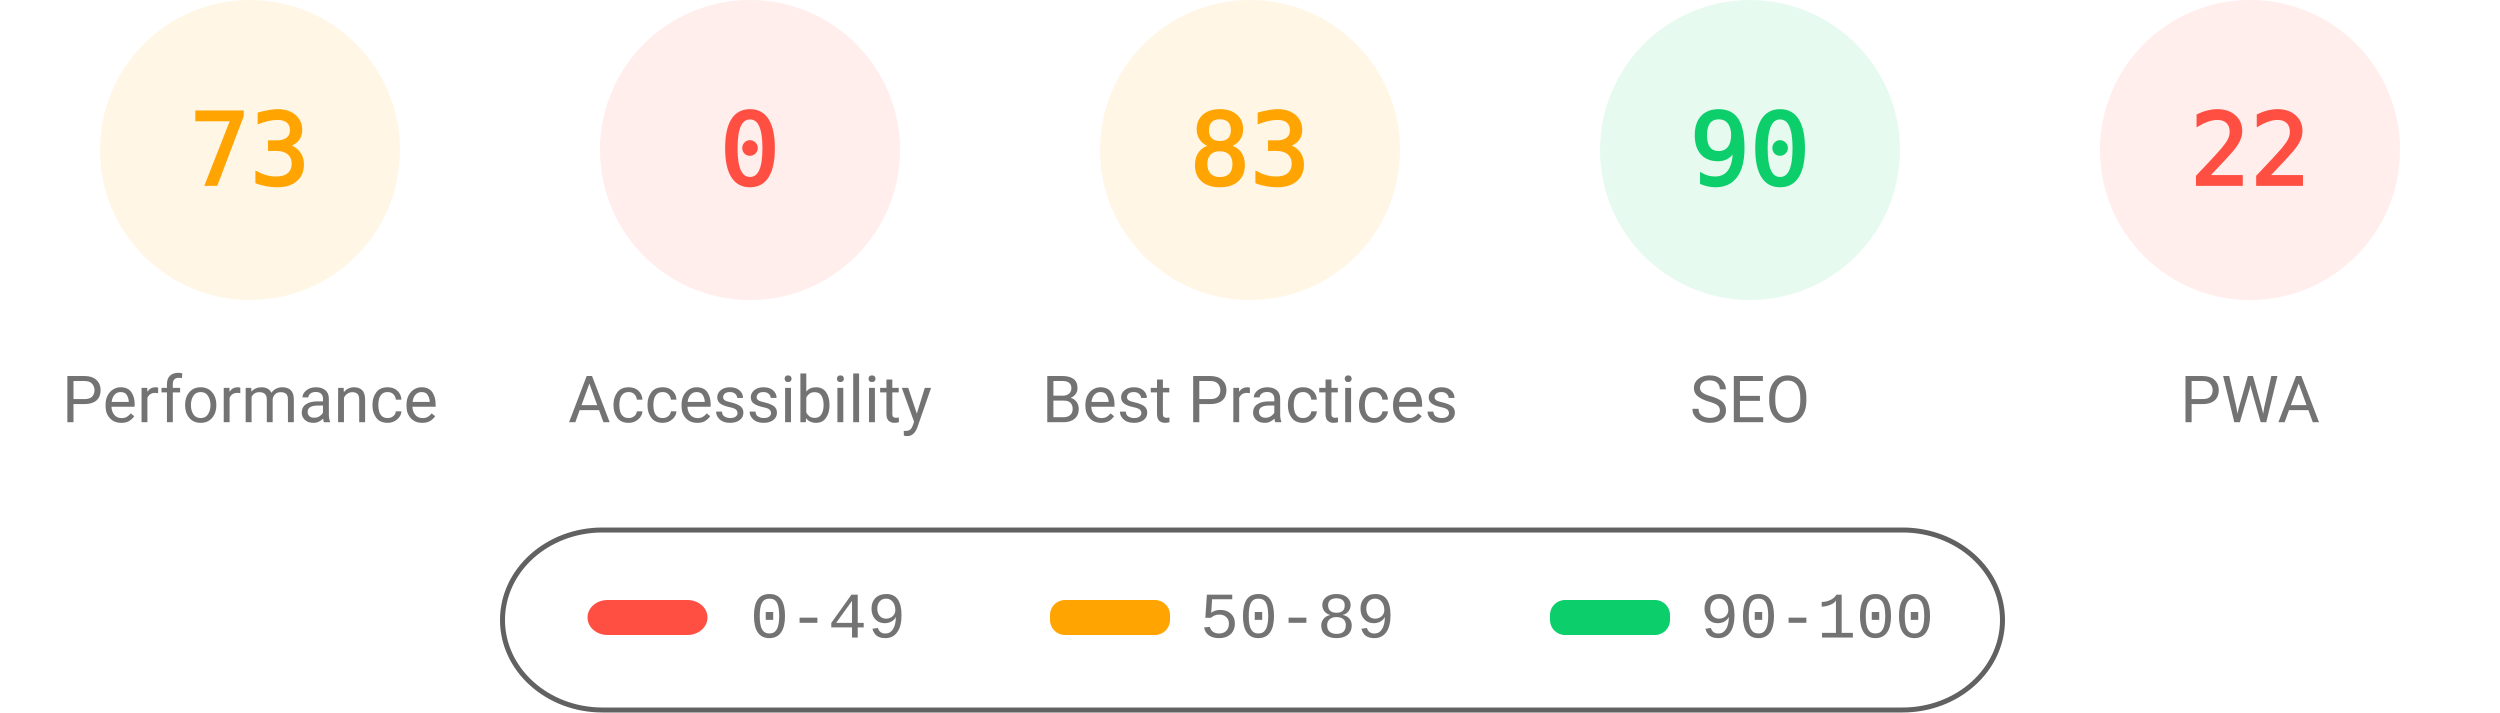
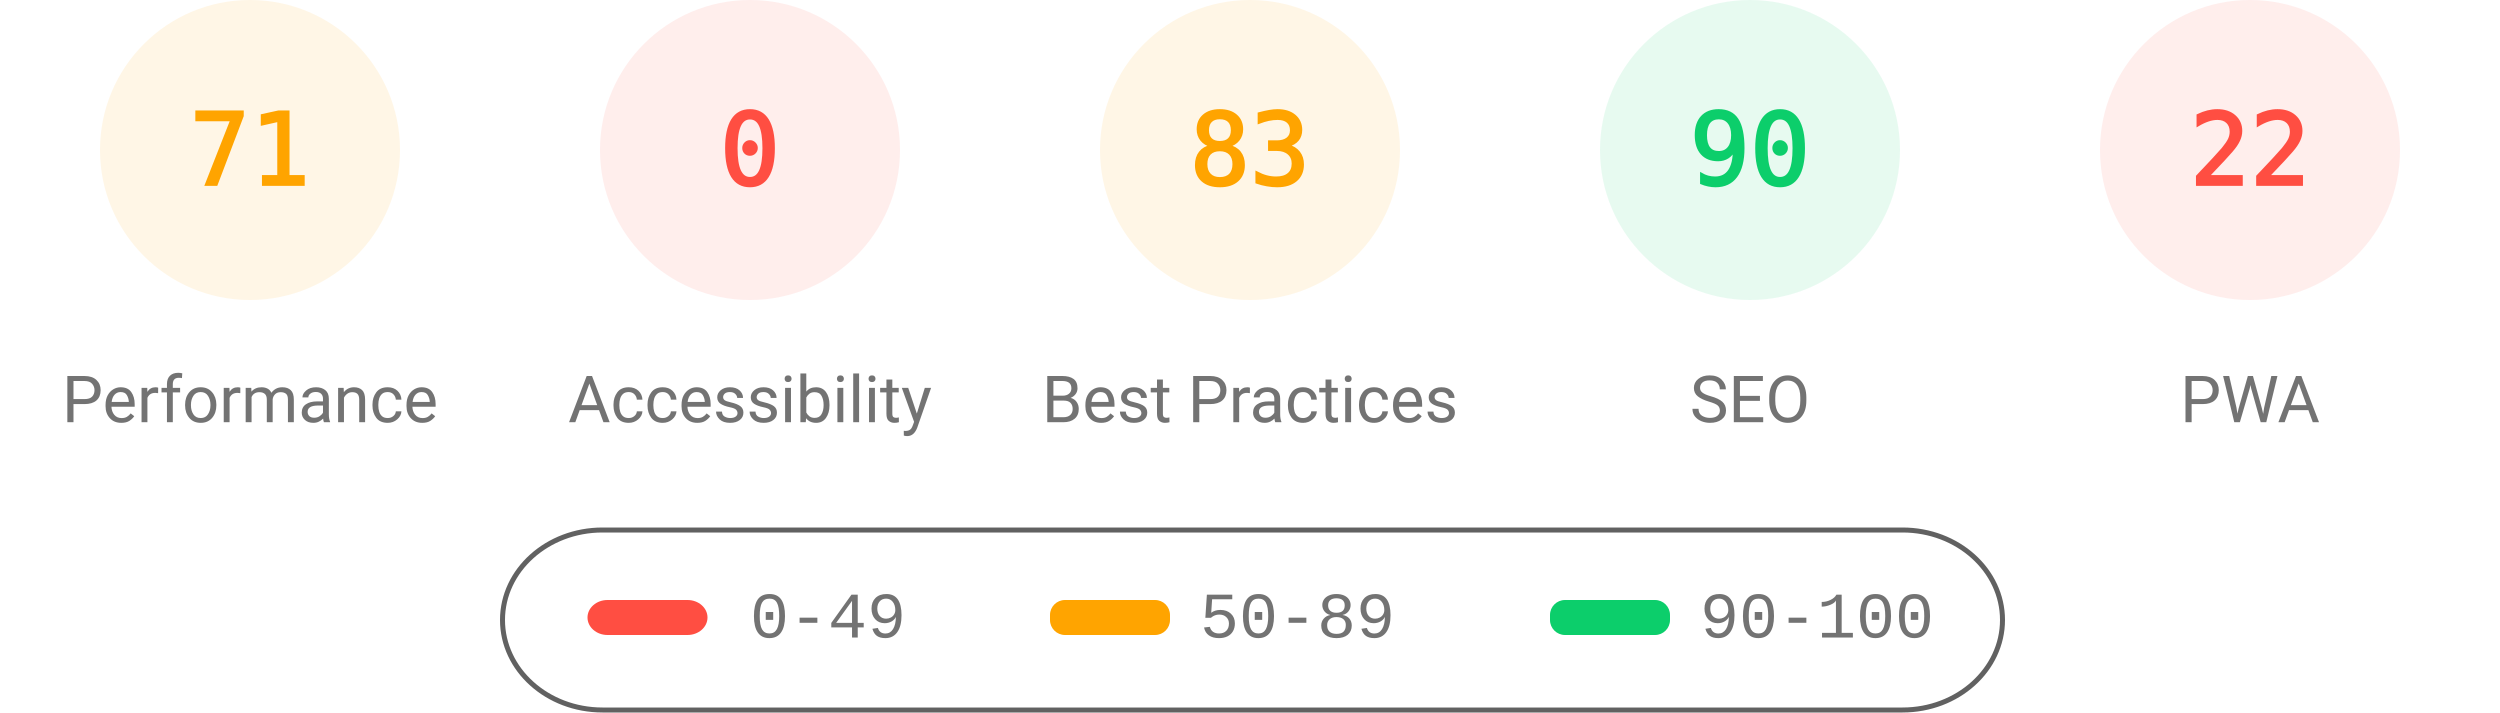
<svg xmlns="http://www.w3.org/2000/svg" fill="none" width="1000" height="285">
  <style>.gauge-base{opacity:.1}.gauge-arc{fill:none;animation-delay:250ms;stroke-linecap:round;transform:rotate(-90deg);transform-origin:100px 60px;animation:load-gauge 1s ease forwards}.guage-text{font-size:40px;font-family:monospace;text-align:center}.guage-red{color:#ff4e42;fill:#ff4e42;stroke:#ff4e42}.guage-orange{color:#ffa400;fill:#ffa400;stroke:#ffa400}.guage-green{color:#0cce6b;fill:#0cce6b;stroke:#0cce6b}.guage-undefined{color:#5c5c5c;fill:#5c5c5c;stroke:#5c5c5c}.guage-title{color:#737373;fill:#737373;stroke:none;font-size:26px;line-height:26px;font-family:Roboto,Halvetica,Arial,sans-serif}@keyframes load-gauge{from{stroke-dasharray:0 352.858}}</style>
  <svg class="guage-div guage-perf guage-orange" viewBox="0 0 200 200" width="200" height="200">
    <circle class="gauge-base" r="56" cx="100" cy="60" stroke-width="8" />
-     <circle class="gauge-arc guage-arc-1" r="56" cx="100" cy="60" stroke-width="8" style="stroke-dasharray:256.856,351.858" />
-     <text class="guage-text" x="100" y="60" alignment-baseline="central" dominant-baseline="central" text-anchor="middle">73</text>
+     <circle class="gauge-arc guage-arc-1" r="56" cx="100" cy="60" stroke-width="8" style="stroke-dasharray:249.819,351.858" />
+     <text class="guage-text" x="100" y="60" alignment-baseline="central" dominant-baseline="central" text-anchor="middle">71</text>
    <text class="guage-title" x="100" y="160" alignment-baseline="central" dominant-baseline="central" text-anchor="middle">Performance</text>
  </svg>
  <svg class="guage-div guage-acc guage-red" viewBox="0 0 200 200" width="200" height="200" x="200">
    <circle class="gauge-base" r="56" cx="100" cy="60" stroke-width="8" />
    <circle class="gauge-arc guage-arc-2" r="56" cx="100" cy="60" stroke-width="8" style="stroke-dasharray:0,351.858" />
    <text class="guage-text" x="100" y="60" alignment-baseline="central" dominant-baseline="central" text-anchor="middle">0</text>
    <text class="guage-title" x="100" y="160" alignment-baseline="central" dominant-baseline="central" text-anchor="middle">Accessibility</text>
  </svg>
  <svg class="guage-div guage-best guage-orange" viewBox="0 0 200 200" width="200" height="200" x="400">
    <circle class="gauge-base" r="56" cx="100" cy="60" stroke-width="8" />
    <circle class="gauge-arc guage-arc-3" r="56" cx="100" cy="60" stroke-width="8" style="stroke-dasharray:292.042,351.858" />
    <text class="guage-text" x="100" y="60" alignment-baseline="central" dominant-baseline="central" text-anchor="middle">83</text>
    <text class="guage-title" x="100" y="160" alignment-baseline="central" dominant-baseline="central" text-anchor="middle">Best Practices</text>
  </svg>
  <svg class="guage-div guage-seo guage-green" viewBox="0 0 200 200" width="200" height="200" x="600">
    <circle class="gauge-base" r="56" cx="100" cy="60" stroke-width="8" />
    <circle class="gauge-arc guage-arc-4" r="56" cx="100" cy="60" stroke-width="8" style="stroke-dasharray:316.672,351.858" />
    <text class="guage-text" x="100" y="60" alignment-baseline="central" dominant-baseline="central" text-anchor="middle">90</text>
    <text class="guage-title" x="100" y="160" alignment-baseline="central" dominant-baseline="central" text-anchor="middle">SEO</text>
  </svg>
  <svg class="guage-div guage-pwa guage-red" viewBox="0 0 200 200" width="200" height="200" x="800">
    <circle class="gauge-base" r="56" cx="100" cy="60" stroke-width="8" />
    <circle class="gauge-arc guage-arc-4" r="56" cx="100" cy="60" stroke-width="8" style="stroke-dasharray:77.409,351.858" />
    <text class="guage-text" x="100" y="60" alignment-baseline="central" dominant-baseline="central" text-anchor="middle">22</text>
    <text class="guage-title" x="100" y="160" alignment-baseline="central" dominant-baseline="central" text-anchor="middle">PWA</text>
  </svg>
  <svg width="604" height="76" x="200" y="210">
    <path fill="none" id="canvas_background" d="M-1-1h604v80H-1z" />
    <rect fill-opacity="0" stroke="#616161" stroke-width="2" rx="40" id="svg_2" height="72" width="600" y="2" x="1" fill="#000" />
    <rect stroke="#000" rx="8" id="svg_3" height="14" width="48" y="30" x="35" stroke-opacity="null" stroke-width="0" fill="#ff4e42" />
    <rect stroke="#000" rx="6" id="svg_4" height="14" width="48" y="30" x="220" stroke-opacity="null" stroke-width="0" fill="#ffa400" />
    <rect stroke="#000" rx="6" id="svg_5" height="14" width="48" y="30" x="420" stroke-opacity="null" stroke-width="0" fill="#0cce6b" />
    <text xml:space="preserve" text-anchor="start" font-family="'Courier New', Courier, monospace" font-size="26" id="svg_6" y="45" x="100" stroke-opacity="null" stroke-width="0" stroke="#000" fill="#737373">0-49</text>
    <text xml:space="preserve" text-anchor="start" font-family="'Courier New', Courier, monospace" font-size="26" id="svg_7" y="45" x="280" stroke-opacity="null" stroke-width="0" stroke="#000" fill="#737373">50-89</text>
    <text xml:space="preserve" text-anchor="start" font-family="'Courier New', Courier, monospace" font-size="26" id="svg_8" y="45" x="480" stroke-opacity="null" stroke-width="0" stroke="#000" fill="#737373">90-100</text>
  </svg>
</svg>
